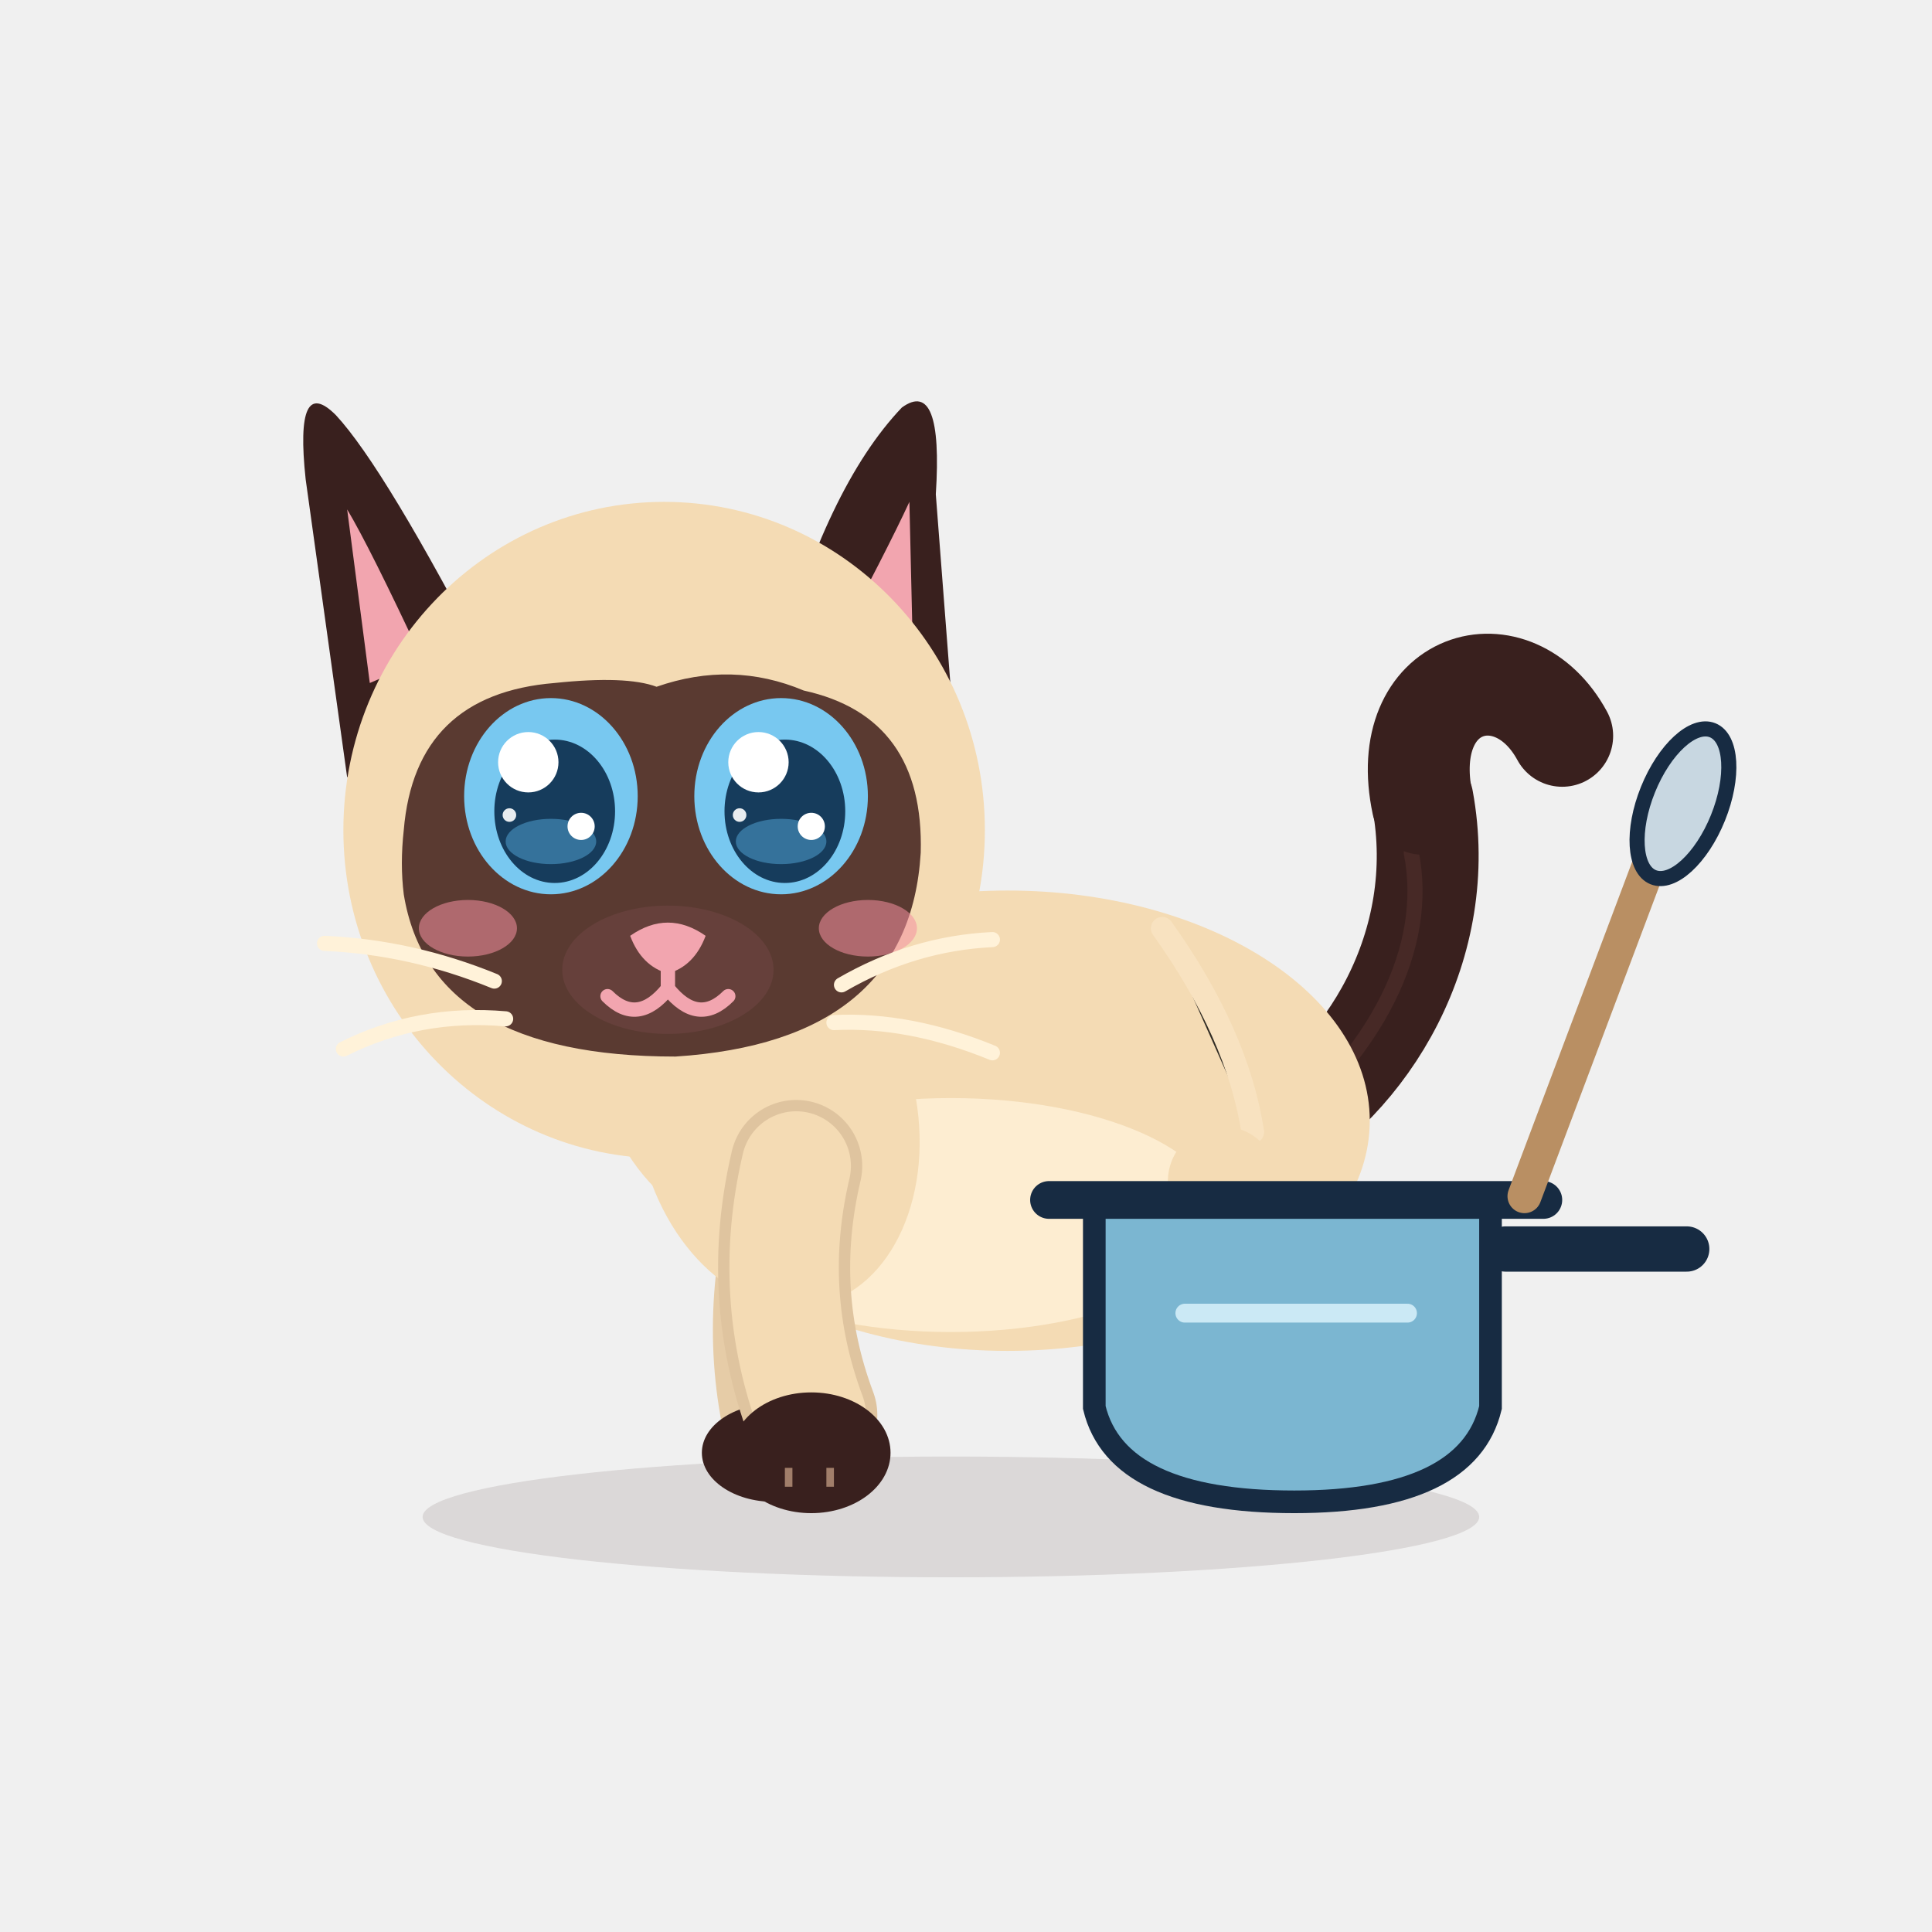
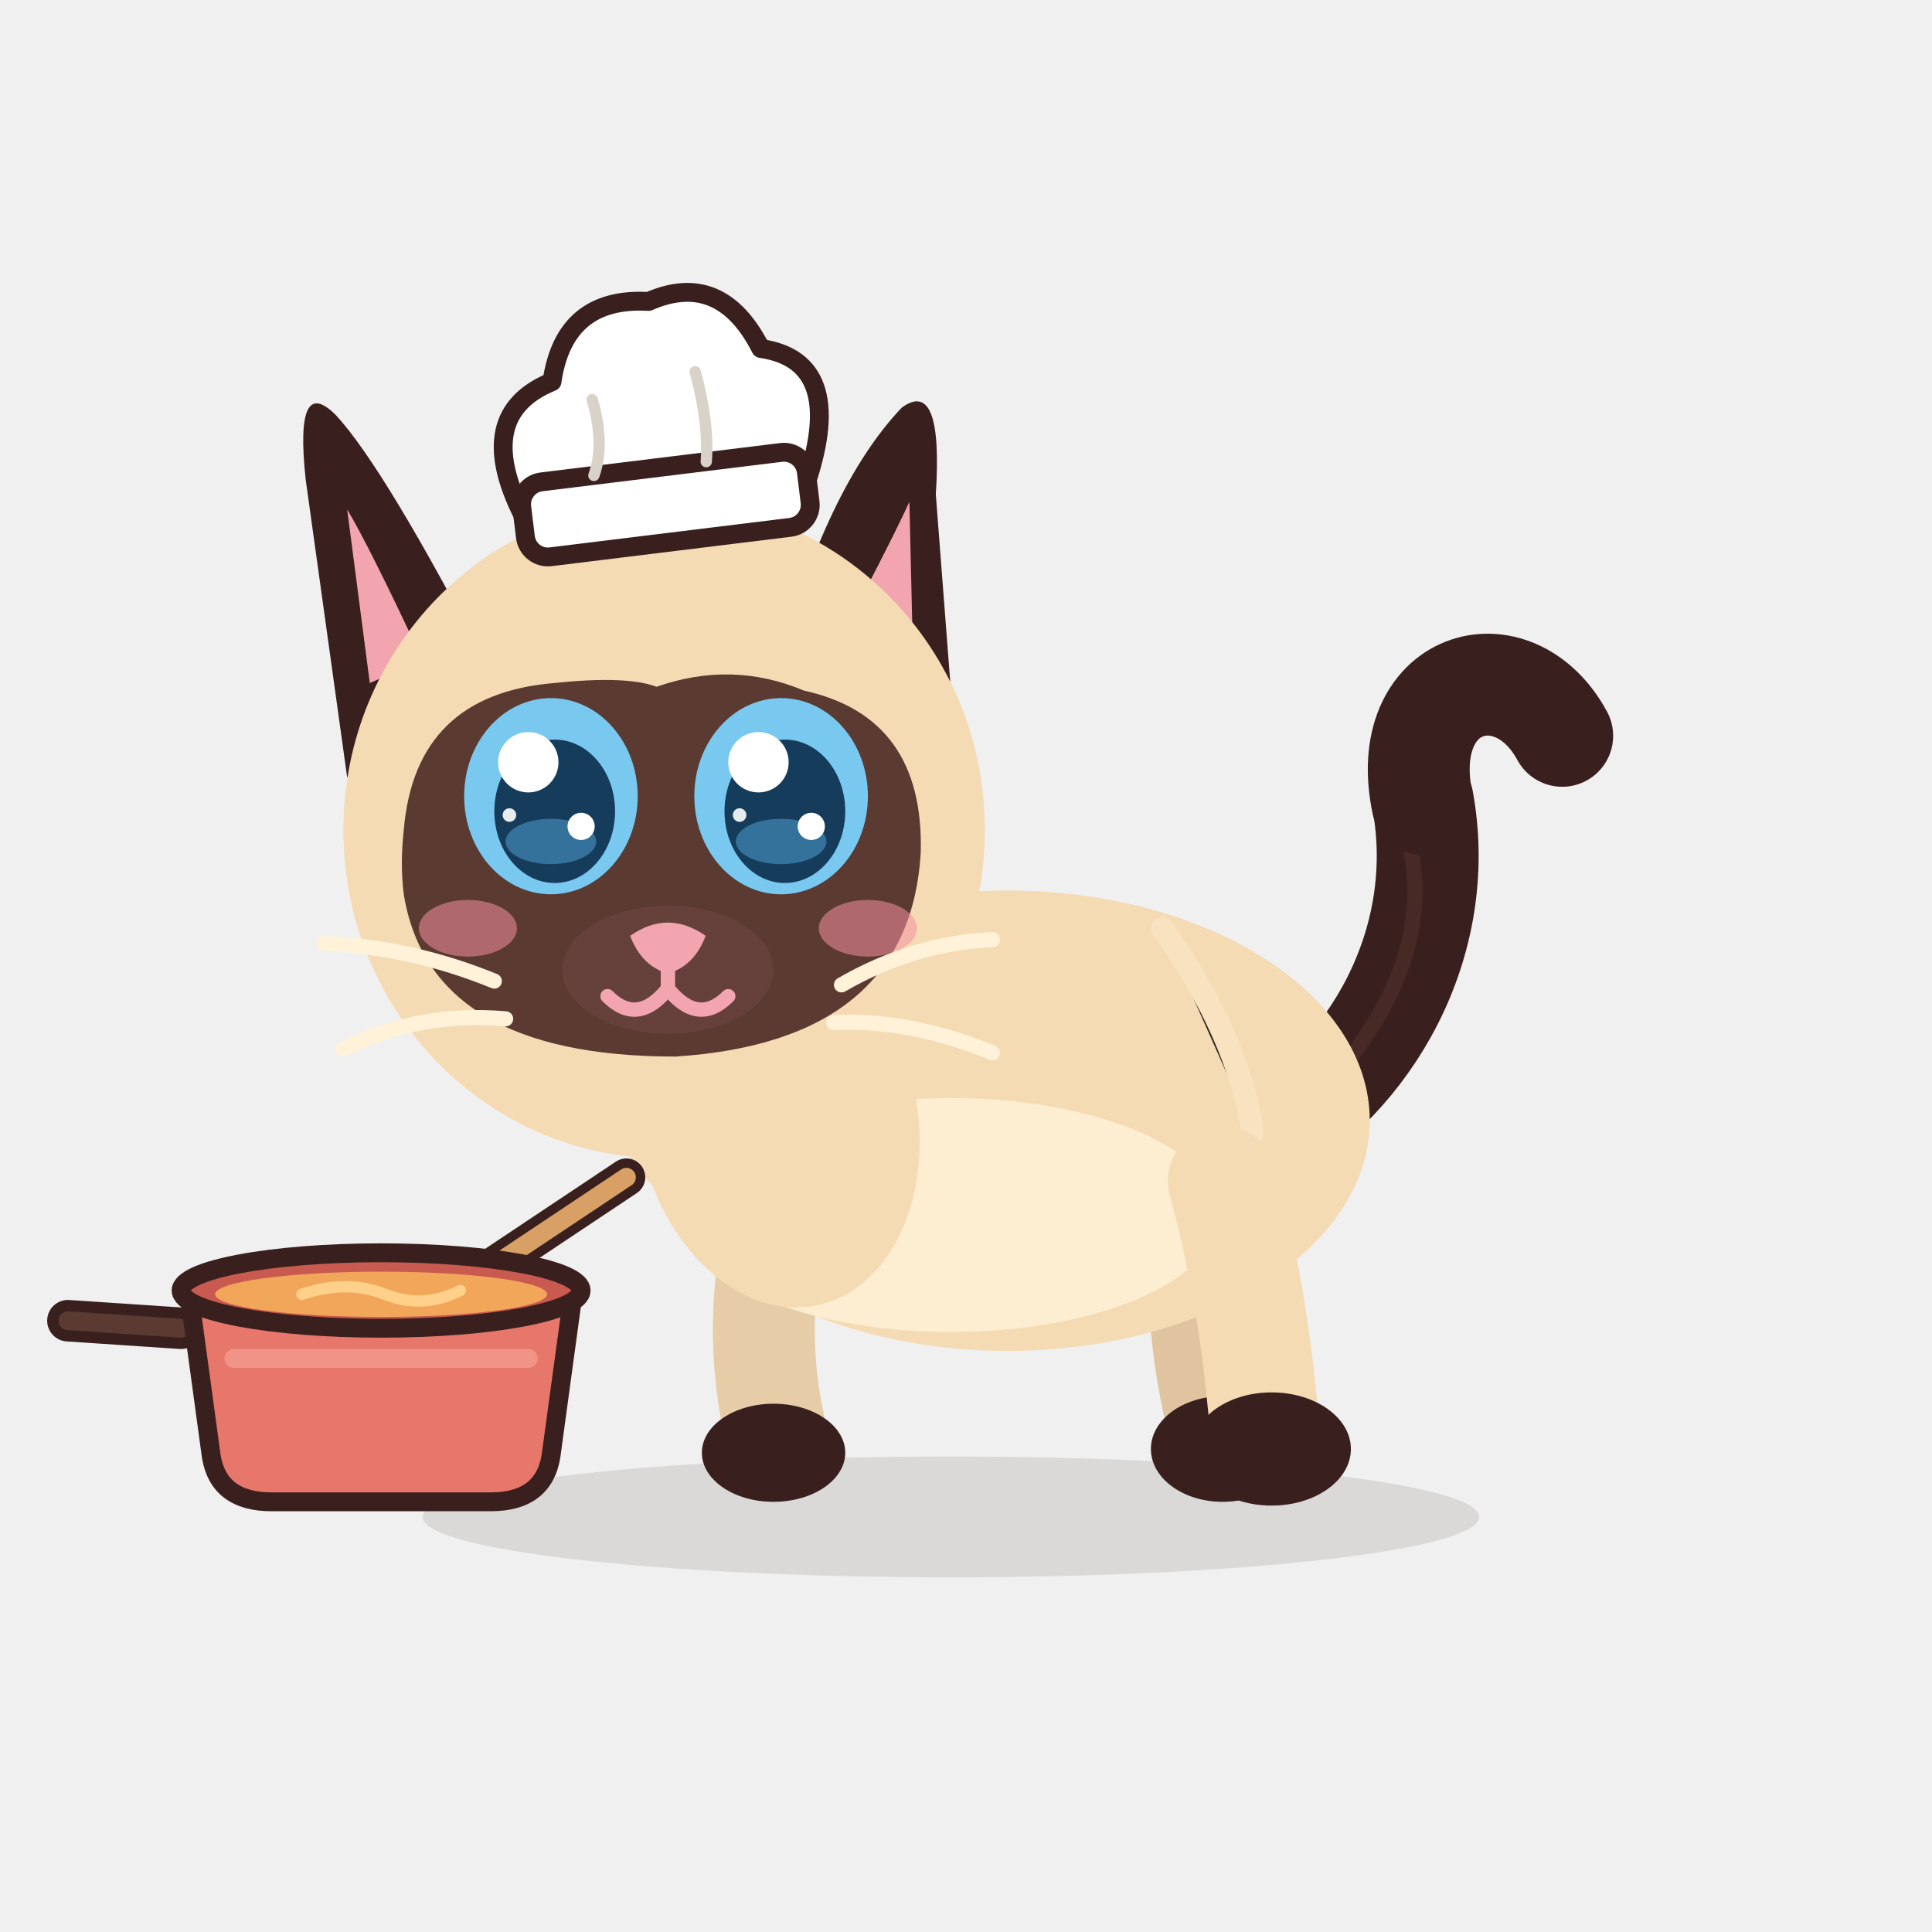
<svg xmlns="http://www.w3.org/2000/svg" viewBox="0 0 512 512" width="512" height="512" role="img" aria-label="Azami · Cuisine">
  <style>
*{animation-fill-mode:both}
- #character{transform-box:view-box;transform-origin:255px 402px}#core{transform-box:view-box;transform-origin:268px 330px}#neck{transform-box:view-box;transform-origin:196px 300px}#head{transform-box:view-box;transform-origin:178px 290px}#ear-left{transform-box:view-box;transform-origin:112px 170px}#ear-right{transform-box:view-box;transform-origin:231px 170px}#tail{transform-box:view-box;transform-origin:339px 296px}#tail-tip{transform-box:view-box;transform-origin:377px 214px}#eye-l{transform-box:view-box;transform-origin:146px 211px}#eye-r{transform-box:view-box;transform-origin:207px 211px}#pupils-l{transform-box:view-box;transform-origin:146px 211px}#pupils-r{transform-box:view-box;transform-origin:207px 211px}#mouth-open{transform-box:view-box;transform-origin:177px 262px}#blush{transform-box:view-box;transform-origin:177px 245px}#whiskers{transform-box:view-box;transform-origin:177px 262px}#front-near{transform-box:view-box;transform-origin:211px 312px}#front-far{transform-box:view-box;transform-origin:210px 312px}#back-near{transform-box:view-box;transform-origin:324px 316px}#back-far{transform-box:view-box;transform-origin:320px 316px}#Ppan{transform-box:view-box;transform-origin:362.5px 398px}#Psteam{transform-box:view-box;transform-origin:347.0px 305px}#Pspoon{transform-box:view-box;transform-origin:433.5px 317px}
- #Psteam{opacity:0}#eyes-blink{opacity:0}#eyes-happy{opacity:0}#mouth-open{opacity:0}
+ #character{transform-box:view-box;transform-origin:255px 402px}#core{transform-box:view-box;transform-origin:268px 330px}#neck{transform-box:view-box;transform-origin:196px 300px}#head{transform-box:view-box;transform-origin:178px 290px}#ear-left{transform-box:view-box;transform-origin:112px 170px}#ear-right{transform-box:view-box;transform-origin:231px 170px}#tail{transform-box:view-box;transform-origin:339px 296px}#tail-tip{transform-box:view-box;transform-origin:377px 214px}#eye-l{transform-box:view-box;transform-origin:146px 211px}#eye-r{transform-box:view-box;transform-origin:207px 211px}#pupils-l{transform-box:view-box;transform-origin:146px 211px}#pupils-r{transform-box:view-box;transform-origin:207px 211px}#mouth-open{transform-box:view-box;transform-origin:177px 262px}#blush{transform-box:view-box;transform-origin:177px 245px}#whiskers{transform-box:view-box;transform-origin:177px 262px}#front-near{transform-box:view-box;transform-origin:211px 312px}#front-far{transform-box:view-box;transform-origin:210px 312px}#back-near{transform-box:view-box;transform-origin:324px 316px}#back-far{transform-box:view-box;transform-origin:320px 316px}#hat{transform-box:view-box;transform-origin:174px 140px}#tongue{transform-box:view-box;transform-origin:177px 266px}#Xswirl{transform-box:view-box;transform-origin:101px 343px}#Hdrop{transform-box:view-box;transform-origin:100px 364px}#Hspoon{transform-box:view-box;transform-origin:211px 312px}#Xst0{transform-box:view-box;transform-origin:82px 330px}#Xst1{transform-box:view-box;transform-origin:101px 330px}#Xst2{transform-box:view-box;transform-origin:120px 330px}#Xblop{transform-box:view-box;transform-origin:116px 344px}#Xring{transform-box:view-box;transform-origin:116px 334px}#Xheart{transform-box:view-box;transform-origin:101px 326px}
+ #Xblop{opacity:0}#Xheart{opacity:0}#Xring{opacity:0}#Xst0{opacity:0}#Xst1{opacity:0}#Xst2{opacity:0}#eyes-blink{opacity:0}#eyes-happy{opacity:0}#mouth-open{opacity:0}#tongue{opacity:0}#front-near{transform:translate(0px,0px) rotate(75deg) scale(1,1)}

</style>
  <g id="ground-shadow">
    <ellipse cx="252" cy="402" rx="140" ry="16" fill="#39201E" opacity=".12" />
  </g>
  <g id="character">
    <g id="tail">
      <path d="M334 302 C363 286 384 250 377 212" stroke="#39201E" stroke-width="27" stroke-linecap="round" fill="none" />
      <path d="M336 302 C365 279 379 251 374 226" stroke="#6B403A" stroke-width="4" stroke-linecap="round" fill="none" opacity=".28" />
      <g id="tail-tip">
        <path d="M377 213 C370 180 401 171 414 195" stroke="#39201E" stroke-width="27" stroke-linecap="round" fill="none" />
      </g>
    </g>
    <g id="back-far">
      <path d="M320 313 Q314 343 322 376" stroke="#DFC49F" stroke-width="26" fill="none" stroke-linecap="round" />
      <ellipse cx="324" cy="384" rx="19" ry="14" fill="#39201E" />
    </g>
    <g id="front-far">
      <path d="M210 309 Q198 344 205 377" stroke="#E6CCA7" stroke-width="27" fill="none" stroke-linecap="round" />
      <ellipse cx="205" cy="385" rx="19" ry="13" fill="#39201E" />
    </g>
    <g id="core">
      <ellipse cx="267" cy="297" rx="96" ry="61" fill="#F4DBB4" />
      <ellipse cx="252" cy="322" rx="71" ry="31" fill="#FFF2D9" opacity=".78" />
      <ellipse cx="206" cy="296" rx="37" ry="51" transform="rotate(-12 206 296)" fill="#F4DBB4" />
      <path d="M308 246 Q328 274 332 300" stroke="#F9E4C3" stroke-width="6" opacity=".8" stroke-linecap="round" />
    </g>
    <g id="back-near">
      <path d="M324 313 Q332 342 335 377" stroke="#F4DBB4" stroke-width="29" fill="none" stroke-linecap="round" />
      <ellipse cx="337" cy="384" rx="21" ry="15" fill="#39201E" />
    </g>
    <g id="neck">
      <ellipse cx="196" cy="276" rx="39" ry="51" transform="rotate(-10 196 276)" fill="#F4DBB4" />
    </g>
    <g id="head">
      <g id="ear-left">
        <path d="M130 178 Q102 124 89 110 Q78 99 81 127 L92 206Z" fill="#39201E" />
        <path d="M112 175 Q98 145 92 135 L98 181Z" fill="#F2A5AF" />
      </g>
      <g id="ear-right">
        <path d="M206 177 Q219 129 239 108 Q250 100 248 131 L253 196Z" fill="#39201E" />
        <path d="M220 174 Q235 146 241 133 L242 176Z" fill="#F2A5AF" />
      </g>
      <ellipse cx="176" cy="220" rx="85" ry="87" fill="#F4DBB4" />
      <path d="M107 220 Q110 184 147 181 Q166 179 174 182 Q194 175 213 183 Q245 190 244 226 Q241 276 179 280 Q114 280 107 237 Q106 229 107 220Z" fill="#5A3A31" />
      <g id="blush">
        <ellipse cx="124" cy="246" rx="13" ry="7.5" fill="#F48FA0" opacity=".55" />
        <ellipse cx="230" cy="246" rx="13" ry="7.5" fill="#F48FA0" opacity=".55" />
      </g>
      <g id="eye-l">
        <g transform="translate(146 211)">
          <g id="pupils-l">
            <ellipse rx="23" ry="26" fill="#78C8F0" />
            <ellipse cx="1" cy="4" rx="16" ry="19" fill="#163C5C" />
            <ellipse cx="0" cy="12" rx="12" ry="6" fill="#4E9FCF" opacity=".55" />
            <circle cx="-6" cy="-9" r="8" fill="#FFFFFF" />
            <circle cx="8" cy="8" r="3.6" fill="#FFFFFF" />
            <circle cx="-11" cy="5" r="1.8" fill="#FFFFFF" opacity=".9" />
          </g>
        </g>
      </g>
      <g id="eye-r">
        <g transform="translate(207 211)">
          <g id="pupils-r">
            <ellipse rx="23" ry="26" fill="#78C8F0" />
            <ellipse cx="1" cy="4" rx="16" ry="19" fill="#163C5C" />
            <ellipse cx="0" cy="12" rx="12" ry="6" fill="#4E9FCF" opacity=".55" />
            <circle cx="-6" cy="-9" r="8" fill="#FFFFFF" />
            <circle cx="8" cy="8" r="3.6" fill="#FFFFFF" />
            <circle cx="-11" cy="5" r="1.8" fill="#FFFFFF" opacity=".9" />
          </g>
        </g>
      </g>
      <g id="eyes-blink">
        <path d="M126 213 Q146 219 166 213 M187 213 Q207 219 228 213" stroke="#FFF2D9" stroke-width="7" stroke-linecap="round" fill="none" />
      </g>
      <g id="eyes-happy">
        <path d="M127 218 Q146 194 165 218 M188 218 Q207 194 226 218" stroke="#FFF2D9" stroke-width="7.5" stroke-linecap="round" fill="none" />
      </g>
      <ellipse cx="177" cy="257" rx="28" ry="17" fill="#66403B" />
      <path d="M167 248 Q177 241 187 248 Q184 256 177 258 Q170 256 167 248Z" fill="#F2A5AF" />
      <g id="mouth-smile" stroke="#F2A5AF" stroke-width="3.8" stroke-linecap="round" fill="none">
        <path d="M177 257 V262 M177 262 Q169 272 161 264 M177 262 Q185 272 193 264" />
      </g>
      <g id="mouth-open">
        <ellipse cx="177" cy="268" rx="11" ry="13" fill="#8F4357" />
        <path d="M170 274 Q177 266 184 274 Q177 281 170 274Z" fill="#F6A2B0" />
      </g>
      <g id="whiskers" stroke="#FFF2D9" stroke-width="4" stroke-linecap="round" fill="none">
        <path d="M131 260 Q109 251 86 250 M134 270 Q111 268 91 278 M223 261 Q242 250 263 249 M221 271 Q241 270 263 279" />
      </g>
+       <g id="hat">
+         <g transform="rotate(-7 174 130)">
+           <path d="M138 132 Q128 104 150 98 Q156 76 178 80 Q198 74 206 96 Q228 102 214 132 Z" fill="#FFFFFF" stroke="#39201E" stroke-width="5" stroke-linejoin="round" />
+           <rect x="138" y="124" width="76" height="20" rx="6" fill="#FFFFFF" stroke="#39201E" stroke-width="5" />
+           <path d="M160 104 Q162 116 158 124 M188 100 Q190 114 188 124" stroke="#D8D2C8" stroke-width="3" fill="none" stroke-linecap="round" />
+         </g>
+       </g>
+       <g id="tongue">
+         <path d="M168 266 Q168 284 177 285 Q186 284 186 266 Z" fill="#F48FA0" stroke="#8F4357" stroke-width="3" stroke-linejoin="round" />
+       </g>
    </g>
    <g id="front-near">
      <path d="M211 309 Q203 343 215 375" stroke="#DFC49F" stroke-width="35" fill="none" stroke-linecap="round" />
      <path d="M211 309 Q203 343 215 375" stroke="#F4DBB4" stroke-width="29" fill="none" stroke-linecap="round" />
      <ellipse cx="215" cy="385" rx="21" ry="16" fill="#39201E" />
      <path d="M209 389 L209 394 M220 389 L220 394" stroke="#F2C8A5" stroke-width="2" opacity=".56" />
    </g>
-   </g>
-   <g id="Ppan">
-     <g id="prop-pan">
-       <path d="M290 317h105v56q-6 25 -52 25 -47 0 -53 -25Z" fill="#7BB6D1" stroke="#172B42" stroke-width="6" />
-       <path d="M278 318h131" stroke="#172B42" stroke-width="10" stroke-linecap="round" />
-       <path d="M399 331h48" stroke="#172B42" stroke-width="12" stroke-linecap="round" />
-       <path d="M314 348h59" stroke="#CBE9F5" stroke-width="5" stroke-linecap="round" />
+     <g id="Hspoon">
+       <path d="M166 312 L112 348" stroke="#39201E" stroke-width="10" stroke-linecap="round" />
+       <path d="M166 312 L112 348" stroke="#D9A066" stroke-width="5" stroke-linecap="round" />
+       <ellipse cx="104" cy="354" rx="12" ry="8" transform="rotate(-34 104 354)" fill="#D9A066" stroke="#39201E" stroke-width="4" />
+       <g id="Hdrop">
+         <circle cx="100" cy="364" r="4" fill="#F2A65A" stroke="#39201E" stroke-width="2" />
+       </g>
    </g>
  </g>
-   <g id="Psteam">
-     <g id="prop-steam" fill="none" stroke="#FFF2D9" stroke-width="7" stroke-linecap="round">
-       <path d="M316 303q-14 -16 2 -31 12 -12 0 -26" />
-       <path d="M350 300q-10 -17 6 -30 10 -10 -1 -25" />
-       <path d="M378 305q-10 -18 3 -28 8 -9 0 -17" />
+   <g id="Xpot">
+     <path d="M18 350 L48 352" stroke="#39201E" stroke-width="11" stroke-linecap="round" />
+     <path d="M18 350 L48 352" stroke="#5A3A31" stroke-width="5" stroke-linecap="round" />
+     <path d="M50 342 L152 342 L146 386 Q144 398 130 398 L72 398 Q58 398 56 386 Z" fill="#E7776B" stroke="#39201E" stroke-width="5" stroke-linejoin="round" />
+     <path d="M62 360 L140 360" stroke="#F49A8F" stroke-width="5" stroke-linecap="round" opacity=".8" />
+     <ellipse cx="101" cy="342" rx="53" ry="10" fill="#C95A50" stroke="#39201E" stroke-width="5" />
+     <ellipse cx="101" cy="343" rx="44" ry="6" fill="#F2A65A" />
+     <g id="Xswirl">
+       <path d="M80 343 Q92 339 102 343 Q112 347 122 342" stroke="#FFD08A" stroke-width="3" fill="none" stroke-linecap="round" />
    </g>
  </g>
-   <g id="Pspoon">
-     <g id="prop-spoon">
-       <path d="M439 224 L404 317" stroke="#B98F63" stroke-width="9" stroke-linecap="round" />
-       <ellipse cx="446" cy="213" rx="10" ry="21" transform="rotate(22 446 213)" fill="#C8D7E1" stroke="#172B42" stroke-width="4" />
-     </g>
+   <g id="Xst0">
+     <path d="M82 330 Q73 318 82 306 Q91 294 82 282" stroke="#FFFFFF" stroke-width="6" fill="none" stroke-linecap="round" opacity=".85" />
+   </g>
+   <g id="Xst1">
+     <path d="M101 330 Q92 318 101 306 Q110 294 101 282" stroke="#FFFFFF" stroke-width="6" fill="none" stroke-linecap="round" opacity=".85" />
+   </g>
+   <g id="Xst2">
+     <path d="M120 330 Q111 318 120 306 Q129 294 120 282" stroke="#FFFFFF" stroke-width="6" fill="none" stroke-linecap="round" opacity=".85" />
+   </g>
+   <g id="Xheart">
+     <path d="M101 300 C89 288 74 300 88 314 L101 326 L114 314 C128 300 113 288 101 300Z" fill="#FFFFFF" opacity=".9" />
+   </g>
+   <g id="Xblop">
+     <circle cx="116" cy="338" r="9" fill="#FFD08A" stroke="#39201E" stroke-width="3" />
+     <circle cx="113" cy="335" r="2.5" fill="#FFFFFF" />
+   </g>
+   <g id="Xring">
+     <circle cx="116" cy="334" r="14" fill="none" stroke="#FFFFFF" stroke-width="3" />
  </g>
</svg>
